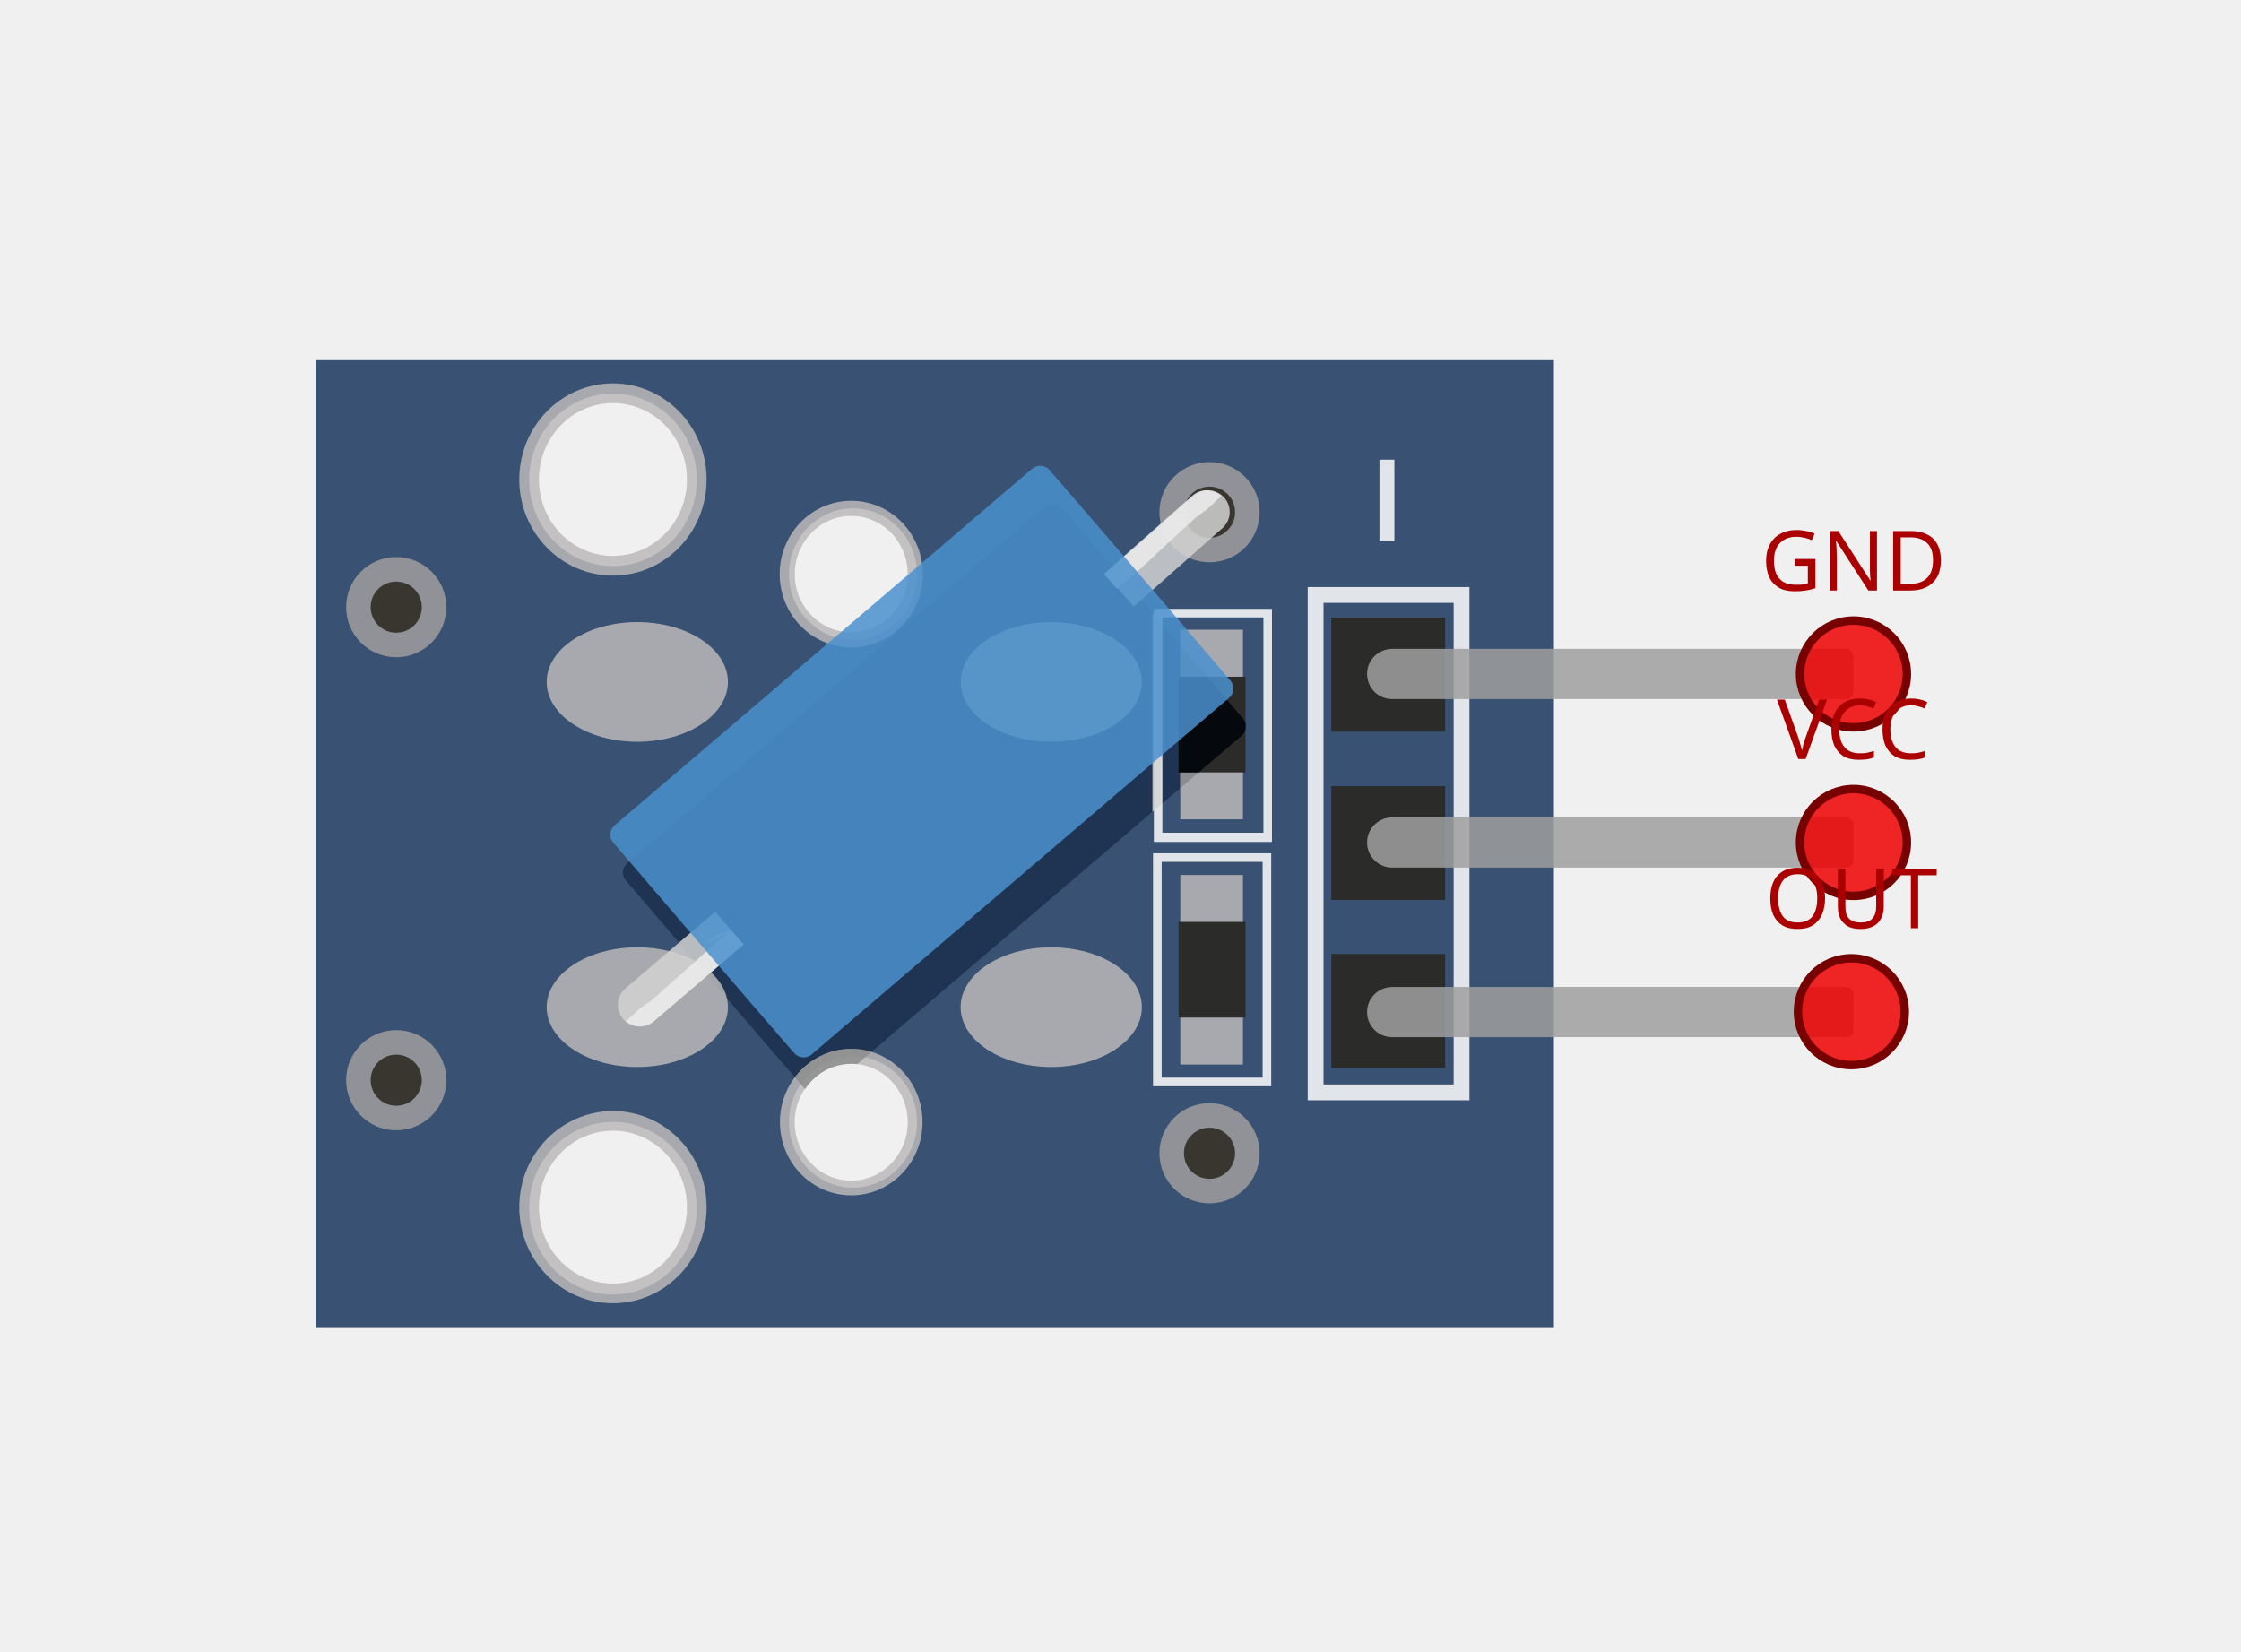
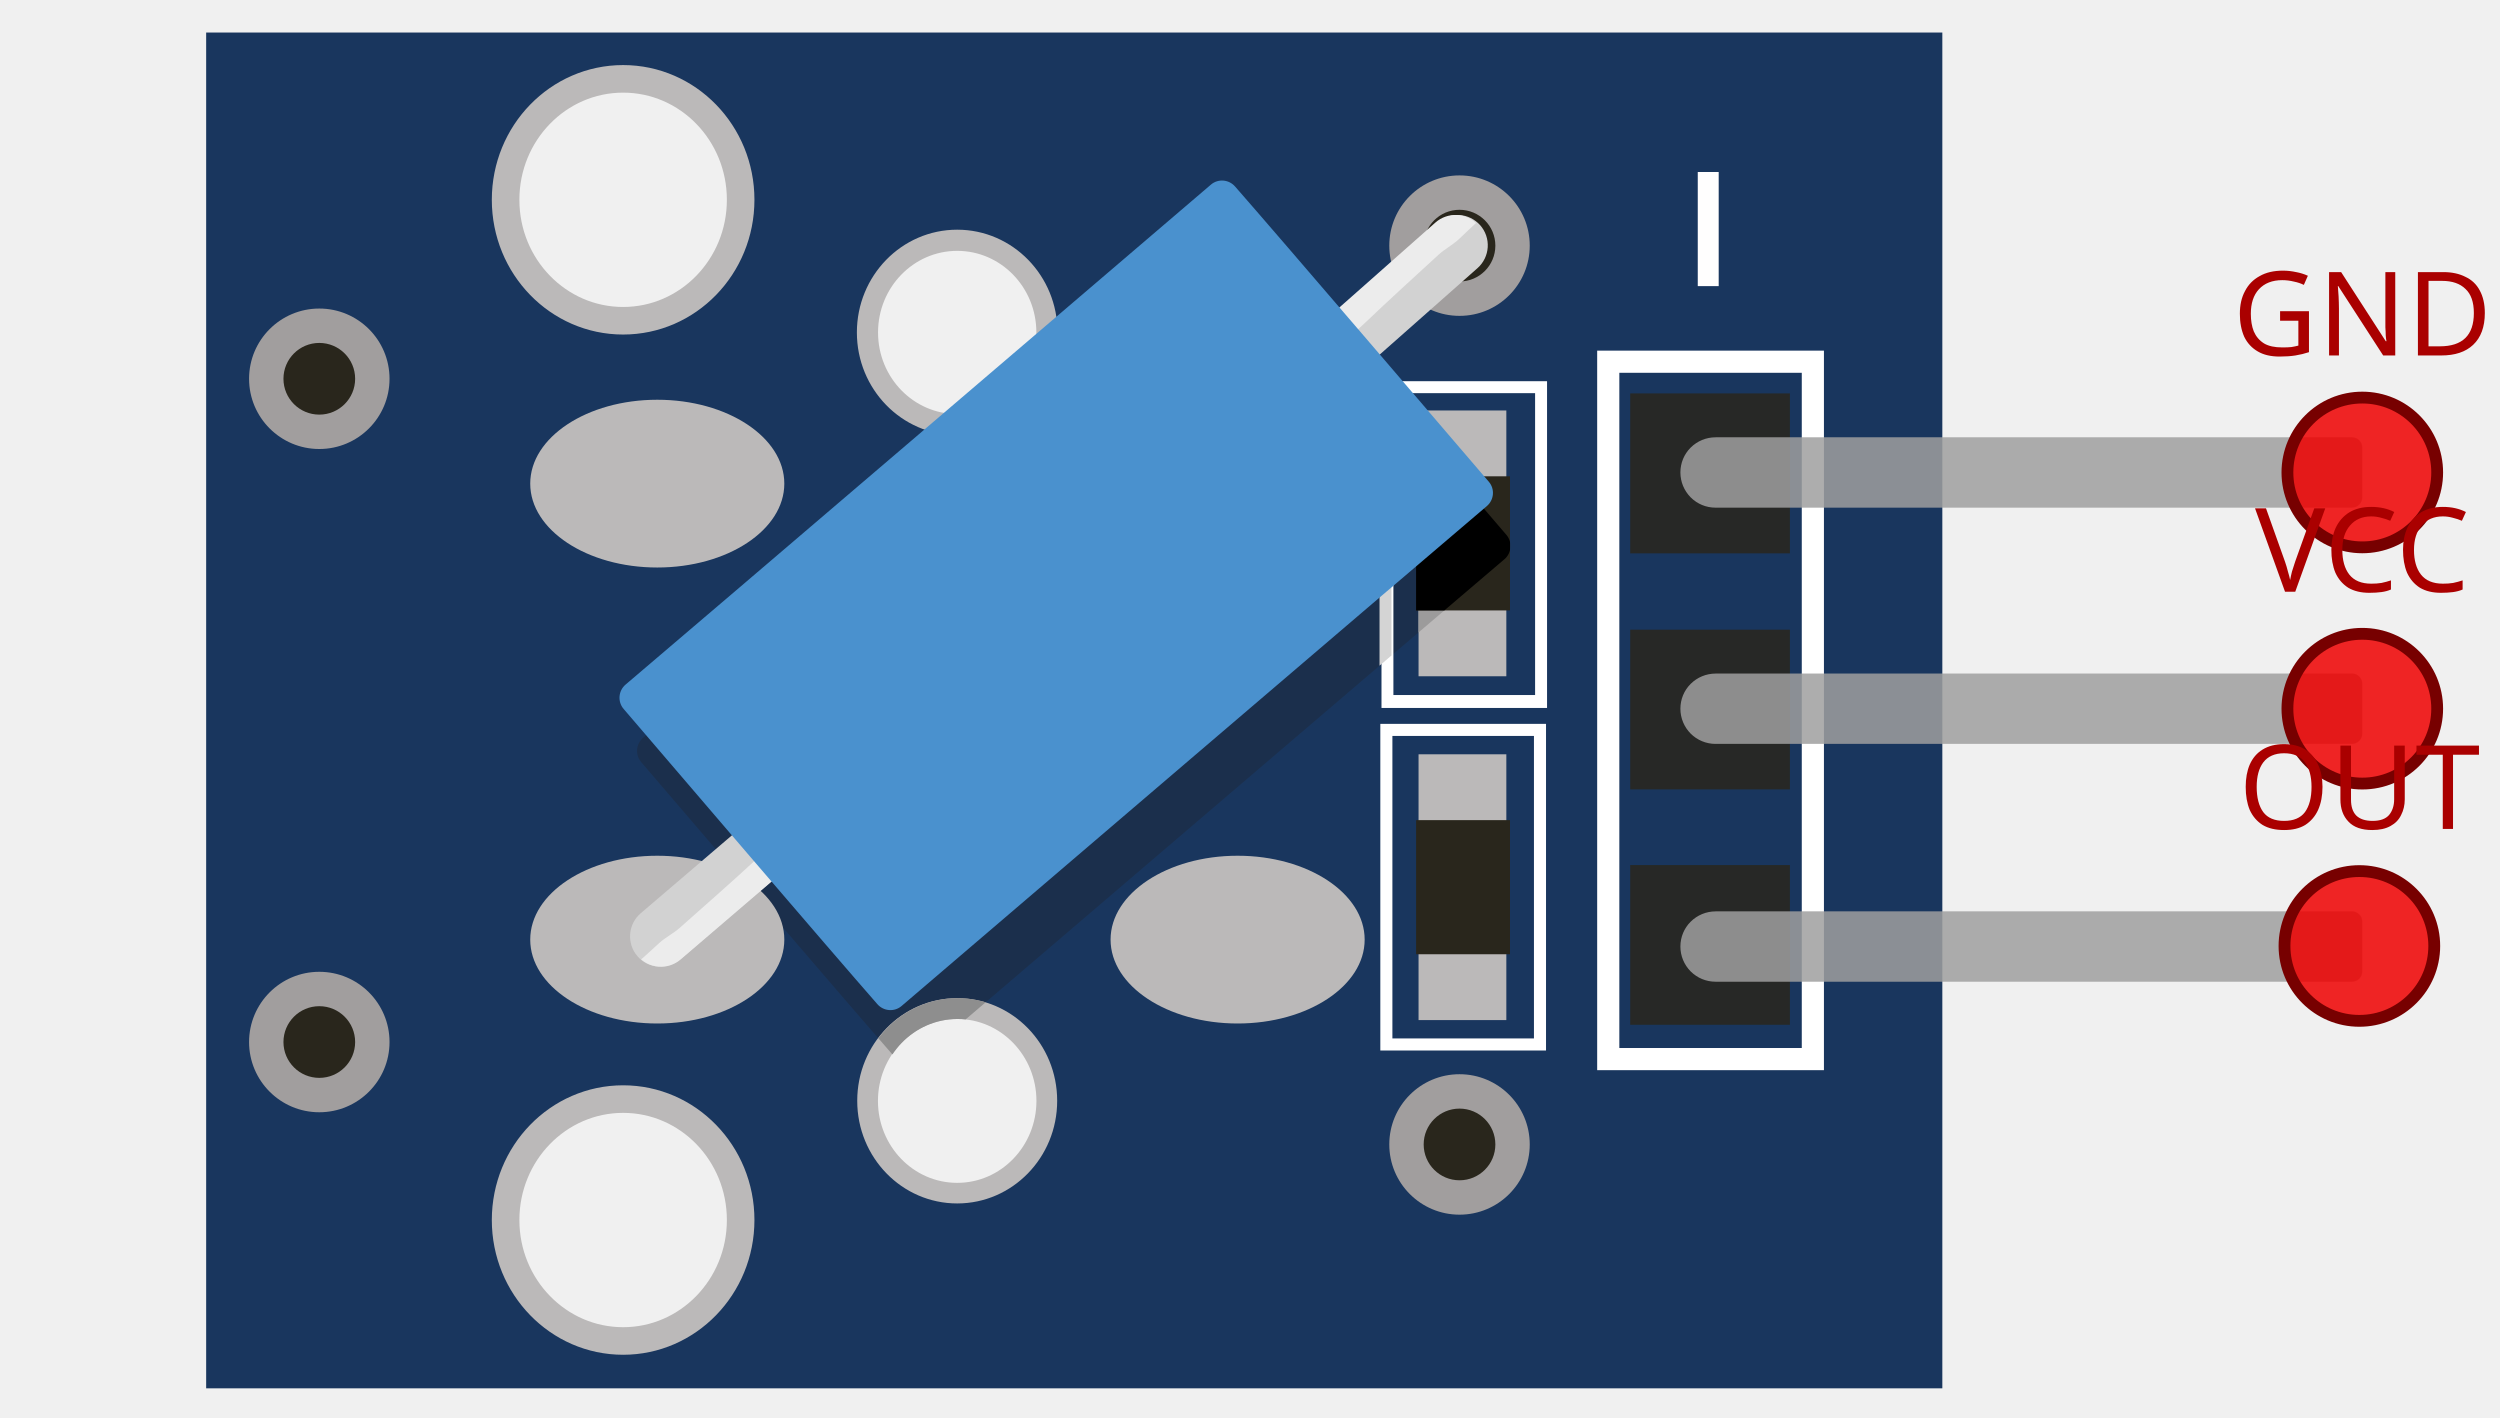
- <svg xmlns="http://www.w3.org/2000/svg" width="133" height="98" viewBox="0 0 133 98" version="1.1" id="svg68">
+ <svg xmlns="http://www.w3.org/2000/svg" width="105.829" height="60" viewBox="0 0 105.829 60" version="1.1" id="svg68">
  <defs id="defs68">
    <clipPath id="g">
      <path d="M 78.1,4.2 H 6.9 V 59.8 H 78.1 Z M 24,48 C 26.66,48 28.82,50.22 28.82,52.96 28.82,55.7 26.66,57.92 24,57.92 21.34,57.92 19.18,55.7 19.18,52.96 19.18,50.22 21.34,48 24,48 Z M 37.8,44.22 C 39.83,44.22 41.48,45.92 41.48,48 41.48,50.08 39.83,51.78 37.8,51.78 35.77,51.78 34.12,50.08 34.12,48 34.12,45.92 35.77,44.22 37.8,44.22 Z M 37.8,12.72 C 39.83,12.72 41.48,14.42 41.48,16.5 41.48,18.59 39.83,20.28 37.8,20.28 35.77,20.28 34.12,18.58 34.12,16.5 34.12,14.41 35.77,12.72 37.8,12.72 Z M 24,6.12 C 26.66,6.12 28.82,8.34 28.82,11.08 28.82,13.82 26.66,16.04 24,16.04 21.34,16.04 19.18,13.82 19.18,11.08 19.18,8.34 21.34,6.12 24,6.12 Z" id="path25" />
    </clipPath>
    <clipPath id="f">
      <path d="M 37.7,43.8 C 35.44,43.8 33.6,45.68 33.6,48.01 33.6,50.34 35.44,52.22 37.7,52.22 39.96,52.22 41.8,50.34 41.8,48.01 41.8,45.68 39.96,43.8 37.7,43.8 Z M 37.7,44.655 C 39.5,44.655 40.95,46.165 40.95,48.015 40.95,49.865 39.5,51.375 37.7,51.375 35.9,51.375 34.45,49.865 34.45,48.015 34.45,46.165 35.9,44.655 37.7,44.655 Z" id="path39" />
    </clipPath>
    <clipPath id="e">
      <path d="M 31.5,37.8 29.88,35.91 C 29.88,35.91 26.43,38.86 24.72,40.32 24.469,40.535 24.313,40.841 24.288,41.17 24.262,41.499 24.368,41.825 24.583,42.076 V 42.077 C 24.798,42.327 25.104,42.483 25.433,42.508 25.762,42.534 26.088,42.428 26.339,42.213 28.059,40.743 31.499,37.793 31.499,37.793 Z" id="path42" />
    </clipPath>
    <clipPath id="b">
      <path d="M 55,18.5 V 31.9 H 61.79 V 18.5 Z M 55.489,23.61 V 18.99 H 61.299 V 23.61 31.37 H 55.489 Z" id="path54" />
    </clipPath>
    <clipPath id="a">
      <path d="M 52.2,16.5 53.85,18.36 C 53.85,18.36 57.25,15.36 58.94,13.86 59.187,13.641 59.337,13.333 59.357,13.003 59.377,12.674 59.266,12.35 59.047,12.102 H 59.046 C 58.828,11.855 58.519,11.704 58.19,11.684 57.86,11.664 57.536,11.776 57.289,11.995 55.599,13.495 52.199,16.495 52.199,16.495 Z" id="path64" />
    </clipPath>
  </defs>
-   <g id="g72">
-     <path d="M 92.222,21.376 H 18.727 V 78.769 H 92.222 Z M 36.378,66.588 C 39.124,66.588 41.353,68.88 41.353,71.708 41.353,74.536 39.124,76.828 36.378,76.828 33.632,76.828 31.403,74.536 31.403,71.708 31.403,68.88 33.632,66.588 36.378,66.588 Z M 50.623,62.686 C 52.718,62.686 54.422,64.441 54.422,66.588 54.422,68.735 52.718,70.49 50.623,70.49 48.527,70.49 46.824,68.735 46.824,66.588 46.824,64.441 48.527,62.686 50.623,62.686 Z M 50.623,30.171 C 52.718,30.171 54.422,31.926 54.422,34.073 54.422,36.23 52.718,37.975 50.623,37.975 48.527,37.975 46.824,36.22 46.824,34.073 46.824,31.916 48.527,30.171 50.623,30.171 Z M 36.378,23.358 C 39.124,23.358 41.353,25.65 41.353,28.478 41.353,31.307 39.124,33.598 36.378,33.598 33.632,33.598 31.403,31.307 31.403,28.478 31.403,25.65 33.632,23.358 36.378,23.358 Z" fill="#19365e" id="path24" style="opacity:0.85;stroke-width:1.042" />
-     <g transform="matrix(1.032232,0,0,1.032232,11.62517,17.04109)" clip-path="url(#g)" id="g26" style="opacity:0.85;stroke-width:1.01">
-       <path d="M 49.8,12.7 C 49.544,12.401 49.095,12.366 48.8,12.622 45.5,15.442 28.1,30.322 24.8,33.122 24.501,33.377 24.466,33.827 24.722,34.122 26.552,36.262 33.272,44.112 35.122,46.222 35.377,46.521 35.827,46.556 36.122,46.3 39.422,43.48 56.822,28.6 60.122,25.8 60.421,25.545 60.456,25.095 60.201,24.8 58.371,22.66 51.651,14.81 49.801,12.7 Z" fill="#1b2f4c" id="path26" style="stroke-width:1.01" />
+   <path d="M 82.222,1.376 H 8.727 V 58.769 H 82.222 Z M 26.378,46.588 C 29.124,46.588 31.353,48.88 31.353,51.708 31.353,54.536 29.124,56.828 26.378,56.828 23.632,56.828 21.403,54.536 21.403,51.708 21.403,48.88 23.632,46.588 26.378,46.588 Z M 40.623,42.686 C 42.718,42.686 44.422,44.441 44.422,46.588 44.422,48.735 42.718,50.49 40.623,50.49 38.527,50.49 36.824,48.735 36.824,46.588 36.824,44.441 38.527,42.686 40.623,42.686 Z M 40.623,10.171 C 42.718,10.171 44.422,11.926 44.422,14.073 44.422,16.23 42.718,17.975 40.623,17.975 38.527,17.975 36.824,16.22 36.824,14.073 36.824,11.916 38.527,10.171 40.623,10.171 Z M 26.378,3.358 C 29.124,3.358 31.353,5.65 31.353,8.478 31.353,11.307 29.124,13.598 26.378,13.598 23.632,13.598 21.403,11.307 21.403,8.478 21.403,5.65 23.632,3.358 26.378,3.358 Z" fill="#19365e" id="path24" style="opacity:1;stroke-width:1.042" />
+   <g transform="matrix(1.032232,0,0,1.032232,1.625165,-2.958911)" clip-path="url(#g)" id="g26" style="opacity:1;stroke-width:1.01">
+     <path d="M 49.8,12.7 C 49.544,12.401 49.095,12.366 48.8,12.622 45.5,15.442 28.1,30.322 24.8,33.122 24.501,33.377 24.466,33.827 24.722,34.122 26.552,36.262 33.272,44.112 35.122,46.222 35.377,46.521 35.827,46.556 36.122,46.3 39.422,43.48 56.822,28.6 60.122,25.8 60.421,25.545 60.456,25.095 60.201,24.8 58.371,22.66 51.651,14.81 49.801,12.7 Z" fill="#1b2f4c" id="path26" style="stroke-width:1.01" />
+   </g>
+   <g fill="#bbb9b9" id="g29" style="opacity:1;stroke-width:1.01" transform="matrix(1.032232,0,0,1.032232,8.726923,1.376465)">
+     <ellipse cx="18.5" cy="18.5" rx="5.21" ry="3.44" id="ellipse26" style="stroke-width:1.01" />
+     <ellipse cx="42.3" cy="18.5" rx="5.21" ry="3.44" id="ellipse27" style="stroke-width:1.01" />
+     <ellipse cx="18.5" cy="37.2" rx="5.21" ry="3.44" id="ellipse28" style="stroke-width:1.01" />
+     <ellipse cx="42.3" cy="37.2" rx="5.21" ry="3.44" id="ellipse29" style="stroke-width:1.01" />
+   </g>
+   <path d="M 68.08,15.312 V 44.833 H 76.741 V 15.312 Z" fill="none" stroke="#ffffff" stroke-width="0.938px" id="path29" style="opacity:1" />
+   <g id="g71" transform="translate(-10,-20.05937)">
+     <path d="M 79.009,56.679 V 63.44 H 85.77 V 56.679 Z" id="path30" style="opacity:0.85;fill:#29261c;stroke-width:1.042" />
+     <path d="M 82.622,58.64 C 82.228,58.64 81.85,58.797 81.569,59.076 81.288,59.354 81.134,59.733 81.134,60.129 81.134,60.524 81.291,60.901 81.569,61.181 81.848,61.46 82.226,61.617 82.622,61.617 H 109.563 C 109.805,61.617 110,61.421 110,61.179 V 59.074 C 110,58.833 109.805,58.637 109.563,58.637 H 82.622 Z" id="path33" style="opacity:0.85;fill:#9f9f9f;stroke-width:1.042" />
+   </g>
+   <g id="g70" transform="translate(-10,-20.01059)">
+     <path d="M 79.009,46.666 V 53.427 H 85.77 V 46.666 Z" id="path31" style="opacity:0.85;fill:#29261c;stroke-width:1.042" />
+     <path d="M 82.622,48.524 C 82.228,48.524 81.85,48.681 81.569,48.96 81.288,49.238 81.134,49.617 81.134,50.013 81.134,50.408 81.291,50.785 81.569,51.066 81.848,51.344 82.226,51.501 82.622,51.501 H 109.563 C 109.805,51.501 110,51.305 110,51.063 V 48.958 C 110,48.717 109.805,48.521 109.563,48.521 H 82.622 Z" id="path34" style="opacity:0.85;fill:#9f9f9f;stroke-width:1.042" />
+   </g>
+   <g id="g69" transform="translate(-10,-20)">
+     <path d="M 79.009,36.654 V 43.425 H 85.77 V 36.654 Z" id="path32" style="opacity:0.85;fill:#29261c;stroke-width:1.042" />
+     <path d="M 82.622,38.512 C 82.228,38.512 81.85,38.668 81.569,38.947 81.288,39.226 81.134,39.604 81.134,40 V 40.001 C 81.134,40.395 81.291,40.773 81.569,41.054 81.848,41.335 82.226,41.49 82.622,41.49 H 109.563 C 109.805,41.49 110,41.294 110,41.053 V 38.947 C 110,38.706 109.805,38.51 109.563,38.51 H 82.622 Z" id="path35" style="opacity:0.85;fill:#9f9f9f;stroke-width:1.042" />
+   </g>
+   <g fill="#0e0f0d" stroke="#bbb9b9" stroke-linejoin="miter" stroke-width="1.847px" r="2.59" id="g38" transform="matrix(1.032232,0,0,1.032232,8.726923,1.376465)" style="opacity:0.85">
+     <circle cx="42.2" cy="18.4" id="circle35" r="0" style="stroke-width:1.847px" />
+     <circle cx="18.4" cy="18.4" id="circle36" r="0" style="stroke-width:1.847px" />
+     <circle cx="18.4" cy="37.1" id="circle37" r="0" style="stroke-width:1.847px" />
+     <circle cx="42.2" cy="37.1" id="circle38" r="0" style="stroke-width:1.847px" />
+   </g>
+   <ellipse cx="26.378" cy="51.646" rx="4.975" ry="5.12" fill="none" stroke="#bbb9b9" stroke-linejoin="miter" stroke-width="1.167px" id="ellipse38" style="opacity:1" />
+   <path d="M 40.52,42.253 C 38.187,42.253 36.288,44.193 36.288,46.599 36.288,49.004 38.187,50.944 40.52,50.944 42.853,50.944 44.752,49.004 44.752,46.599 44.752,44.193 42.853,42.253 40.52,42.253 Z M 40.52,43.135 C 42.378,43.135 43.874,44.694 43.874,46.604 43.874,48.513 42.378,50.072 40.52,50.072 38.662,50.072 37.165,48.513 37.165,46.604 37.165,44.694 38.662,43.135 40.52,43.135 Z" fill="#bbb9b9" id="path38" style="opacity:1;stroke-width:1.042" />
+   <g transform="matrix(1.032232,0,0,1.032232,1.625165,-2.958911)" clip-path="url(#f)" id="g40" style="opacity:1;stroke-width:1.01">
+     <path d="M 49.8,12.7 C 49.544,12.401 49.095,12.366 48.8,12.622 45.5,15.442 28.1,30.322 24.8,33.122 24.501,33.377 24.466,33.827 24.722,34.122 26.552,36.262 33.272,44.112 35.122,46.222 35.377,46.521 35.827,46.556 36.122,46.3 39.422,43.48 56.822,28.6 60.122,25.8 60.421,25.545 60.456,25.095 60.201,24.8 58.371,22.66 51.651,14.81 49.801,12.7 Z" fill="#8e8e8e" id="path40" style="stroke-width:1.01" />
+   </g>
+   <ellipse cx="40.52" cy="14.073" rx="3.799" ry="3.902" fill="none" stroke="#bbb9b9" stroke-linejoin="miter" stroke-width="0.896px" id="ellipse40" style="opacity:1" />
+   <ellipse cx="26.378" cy="8.458" rx="4.975" ry="5.12" fill="none" stroke="#bbb9b9" stroke-linejoin="miter" stroke-width="1.167px" id="ellipse41" style="opacity:1" />
+   <path d="M 34.12,36.059 32.448,34.109 C 32.448,34.109 28.886,37.154 27.121,38.661 26.862,38.883 26.701,39.198 26.675,39.538 26.649,39.878 26.758,40.214 26.98,40.473 V 40.474 C 27.202,40.732 27.518,40.893 27.857,40.919 28.197,40.946 28.533,40.837 28.792,40.615 30.568,39.097 34.119,36.052 34.119,36.052 Z" fill="#d2d2d2" id="path41" style="opacity:1;stroke-width:1.042" />
+   <g transform="matrix(1.032232,0,0,1.032232,1.625165,-2.958911)" clip-path="url(#e)" id="g43" style="opacity:1;stroke-width:1.01">
+     <path d="M 31,36.9 C 30.811,36.925 30.699,37.085 30.551,37.194 30.133,37.503 29.743,37.829 29.361,38.179 28.361,39.106 27.331,39.999 26.311,40.909 26.052,41.14 25.735,41.297 25.475,41.526 24.888,42.043 24.345,42.666 23.565,42.876 23.476,42.901 23.315,43 23.231,43 23.174,43 23.343,42.994 23.399,43 23.492,43.009 23.578,43.032 23.674,43.037 24.016,43.054 24.375,43.053 24.714,43.032 25.708,42.97 26.764,42.613 27.724,42.357 29.264,41.946 30.624,41.347 31.814,40.237 32.334,39.751 32.752,39.157 33.194,38.597 33.776,37.874 34.294,37.127 34.604,36.247 34.622,36.195 34.278,36.141 34.239,36.133 33.767,36.038 33.328,36.01 32.839,36.01 32.184,36.01 31.399,36.636 30.839,36.904 30.427,37.1 29.589,37.347 29.279,37.77" fill="#ececec" id="path43" style="stroke-width:1.01" />
+   </g>
+   <g transform="matrix(1.032232,0,0,1.032232,1.625165,-2.958911)" id="g45" style="opacity:1;stroke-width:1.01">
+     <path d="M 56.6,33.8 V 44.7 H 60.2 V 33.8 Z" fill="#bbb9b9" id="path44" style="stroke-width:1.01" />
+     <path d="M 56.5,36.5 V 42 H 60.35 V 36.5 Z" fill="#29261c" id="path45" style="stroke-width:1.01" />
+   </g>
+   <g transform="matrix(1.032232,0,0,1.032232,1.625165,-2.958911)" id="g52" style="opacity:1;stroke-width:1.01">
+     <path d="M 56.6,19.7 V 30.6 H 60.2 V 19.7 Z" fill="#bbb9b9" id="path46" style="stroke-width:1.01" />
+     <clipPath id="d">
+       <path d="M 56.6,19.7 V 30.6 H 60.2 V 19.7 Z" id="path47" />
+     </clipPath>
+     <g clip-path="url(#d)" id="g48" style="stroke-width:1.01">
+       <path d="M 49.8,12.7 C 49.544,12.401 49.095,12.366 48.8,12.622 45.5,15.442 28.1,30.322 24.8,33.122 24.501,33.377 24.466,33.827 24.722,34.122 26.552,36.262 33.272,44.112 35.122,46.222 35.377,46.521 35.827,46.556 36.122,46.3 39.422,43.48 56.822,28.6 60.122,25.8 60.421,25.545 60.456,25.095 60.201,24.8 58.371,22.66 51.651,14.81 49.801,12.7 Z" fill="#9c9b9b" id="path48" style="stroke-width:1.01" />
    </g>
-     <g fill="#bbb9b9" id="g29" style="opacity:0.85;stroke-width:1.01" transform="matrix(1.032232,0,0,1.032232,18.72692,21.37646)">
-       <ellipse cx="18.5" cy="18.5" rx="5.21" ry="3.44" id="ellipse26" style="stroke-width:1.01" />
-       <ellipse cx="42.3" cy="18.5" rx="5.21" ry="3.44" id="ellipse27" style="stroke-width:1.01" />
-       <ellipse cx="18.5" cy="37.2" rx="5.21" ry="3.44" id="ellipse28" style="stroke-width:1.01" />
-       <ellipse cx="42.3" cy="37.2" rx="5.21" ry="3.44" id="ellipse29" style="stroke-width:1.01" />
-     </g>
-     <path d="M 78.08,35.312 V 64.833 H 86.741 V 35.312 Z" fill="none" stroke="#ffffff" stroke-width="0.938px" id="path29" style="opacity:0.85" />
-     <g id="g71" transform="translate(0,-0.0593705)">
-       <path d="M 79.009,56.679 V 63.44 H 85.77 V 56.679 Z" id="path30" style="opacity:0.85;fill:#29261c;stroke-width:1.042" />
-       <path d="M 82.622,58.64 C 82.228,58.64 81.85,58.797 81.569,59.076 81.288,59.354 81.134,59.733 81.134,60.129 81.134,60.524 81.291,60.901 81.569,61.181 81.848,61.46 82.226,61.617 82.622,61.617 H 109.563 C 109.805,61.617 110,61.421 110,61.179 V 59.074 C 110,58.833 109.805,58.637 109.563,58.637 H 82.622 Z" id="path33" style="opacity:0.85;fill:#9f9f9f;stroke-width:1.042" />
-     </g>
-     <g id="g70" transform="translate(0,-0.01058897)">
-       <path d="M 79.009,46.666 V 53.427 H 85.77 V 46.666 Z" id="path31" style="opacity:0.85;fill:#29261c;stroke-width:1.042" />
-       <path d="M 82.622,48.524 C 82.228,48.524 81.85,48.681 81.569,48.96 81.288,49.238 81.134,49.617 81.134,50.013 81.134,50.408 81.291,50.785 81.569,51.066 81.848,51.344 82.226,51.501 82.622,51.501 H 109.563 C 109.805,51.501 110,51.305 110,51.063 V 48.958 C 110,48.717 109.805,48.521 109.563,48.521 H 82.622 Z" id="path34" style="opacity:0.85;fill:#9f9f9f;stroke-width:1.042" />
-     </g>
-     <g id="g69">
-       <path d="M 79.009,36.654 V 43.425 H 85.77 V 36.654 Z" id="path32" style="opacity:0.85;fill:#29261c;stroke-width:1.042" />
-       <path d="M 82.622,38.512 C 82.228,38.512 81.85,38.668 81.569,38.947 81.288,39.226 81.134,39.604 81.134,40 V 40.001 C 81.134,40.395 81.291,40.773 81.569,41.054 81.848,41.335 82.226,41.49 82.622,41.49 H 109.563 C 109.805,41.49 110,41.294 110,41.053 V 38.947 C 110,38.706 109.805,38.51 109.563,38.51 H 82.622 Z" id="path35" style="opacity:0.85;fill:#9f9f9f;stroke-width:1.042" />
-     </g>
-     <g fill="#0e0f0d" stroke="#bbb9b9" stroke-linejoin="miter" stroke-width="1.847px" r="2.59" id="g38" transform="matrix(1.032232,0,0,1.032232,18.72692,21.37646)" style="opacity:0.85">
-       <circle cx="42.2" cy="18.4" id="circle35" r="0" style="stroke-width:1.847px" />
-       <circle cx="18.4" cy="18.4" id="circle36" r="0" style="stroke-width:1.847px" />
-       <circle cx="18.4" cy="37.1" id="circle37" r="0" style="stroke-width:1.847px" />
-       <circle cx="42.2" cy="37.1" id="circle38" r="0" style="stroke-width:1.847px" />
-     </g>
-     <ellipse cx="36.378" cy="71.646" rx="4.975" ry="5.12" fill="none" stroke="#bbb9b9" stroke-linejoin="miter" stroke-width="1.167px" id="ellipse38" style="opacity:0.85" />
-     <path d="M 50.52,62.253 C 48.187,62.253 46.288,64.193 46.288,66.599 46.288,69.004 48.187,70.944 50.52,70.944 52.853,70.944 54.752,69.004 54.752,66.599 54.752,64.193 52.853,62.253 50.52,62.253 Z M 50.52,63.135 C 52.378,63.135 53.874,64.694 53.874,66.604 53.874,68.513 52.378,70.072 50.52,70.072 48.662,70.072 47.165,68.513 47.165,66.604 47.165,64.694 48.662,63.135 50.52,63.135 Z" fill="#bbb9b9" id="path38" style="opacity:0.85;stroke-width:1.042" />
-     <g transform="matrix(1.032232,0,0,1.032232,11.62517,17.04109)" clip-path="url(#f)" id="g40" style="opacity:0.85;stroke-width:1.01">
-       <path d="M 49.8,12.7 C 49.544,12.401 49.095,12.366 48.8,12.622 45.5,15.442 28.1,30.322 24.8,33.122 24.501,33.377 24.466,33.827 24.722,34.122 26.552,36.262 33.272,44.112 35.122,46.222 35.377,46.521 35.827,46.556 36.122,46.3 39.422,43.48 56.822,28.6 60.122,25.8 60.421,25.545 60.456,25.095 60.201,24.8 58.371,22.66 51.651,14.81 49.801,12.7 Z" fill="#8e8e8e" id="path40" style="stroke-width:1.01" />
-     </g>
-     <ellipse cx="50.52" cy="34.073" rx="3.799" ry="3.902" fill="none" stroke="#bbb9b9" stroke-linejoin="miter" stroke-width="0.896px" id="ellipse40" style="opacity:0.85" />
-     <ellipse cx="36.378" cy="28.458" rx="4.975" ry="5.12" fill="none" stroke="#bbb9b9" stroke-linejoin="miter" stroke-width="1.167px" id="ellipse41" style="opacity:0.85" />
-     <path d="M 44.12,56.059 42.448,54.109 C 42.448,54.109 38.886,57.154 37.121,58.661 36.862,58.883 36.701,59.198 36.675,59.538 36.649,59.878 36.758,60.214 36.98,60.473 V 60.474 C 37.202,60.732 37.518,60.893 37.857,60.919 38.197,60.946 38.533,60.837 38.792,60.615 40.568,59.097 44.119,56.052 44.119,56.052 Z" fill="#d2d2d2" id="path41" style="opacity:0.85;stroke-width:1.042" />
-     <g transform="matrix(1.032232,0,0,1.032232,11.62517,17.04109)" clip-path="url(#e)" id="g43" style="opacity:0.85;stroke-width:1.01">
-       <path d="M 31,36.9 C 30.811,36.925 30.699,37.085 30.551,37.194 30.133,37.503 29.743,37.829 29.361,38.179 28.361,39.106 27.331,39.999 26.311,40.909 26.052,41.14 25.735,41.297 25.475,41.526 24.888,42.043 24.345,42.666 23.565,42.876 23.476,42.901 23.315,43 23.231,43 23.174,43 23.343,42.994 23.399,43 23.492,43.009 23.578,43.032 23.674,43.037 24.016,43.054 24.375,43.053 24.714,43.032 25.708,42.97 26.764,42.613 27.724,42.357 29.264,41.946 30.624,41.347 31.814,40.237 32.334,39.751 32.752,39.157 33.194,38.597 33.776,37.874 34.294,37.127 34.604,36.247 34.622,36.195 34.278,36.141 34.239,36.133 33.767,36.038 33.328,36.01 32.839,36.01 32.184,36.01 31.399,36.636 30.839,36.904 30.427,37.1 29.589,37.347 29.279,37.77" fill="#ececec" id="path43" style="stroke-width:1.01" />
-     </g>
-     <g transform="matrix(1.032232,0,0,1.032232,11.62517,17.04109)" id="g45" style="opacity:0.85;stroke-width:1.01">
-       <path d="M 56.6,33.8 V 44.7 H 60.2 V 33.8 Z" fill="#bbb9b9" id="path44" style="stroke-width:1.01" />
-       <path d="M 56.5,36.5 V 42 H 60.35 V 36.5 Z" fill="#29261c" id="path45" style="stroke-width:1.01" />
-     </g>
-     <g transform="matrix(1.032232,0,0,1.032232,11.62517,17.04109)" id="g52" style="opacity:0.85;stroke-width:1.01">
-       <path d="M 56.6,19.7 V 30.6 H 60.2 V 19.7 Z" fill="#bbb9b9" id="path46" style="stroke-width:1.01" />
-       <clipPath id="d">
-         <path d="M 56.6,19.7 V 30.6 H 60.2 V 19.7 Z" id="path47" />
-       </clipPath>
-       <g clip-path="url(#d)" id="g48" style="stroke-width:1.01">
-         <path d="M 49.8,12.7 C 49.544,12.401 49.095,12.366 48.8,12.622 45.5,15.442 28.1,30.322 24.8,33.122 24.501,33.377 24.466,33.827 24.722,34.122 26.552,36.262 33.272,44.112 35.122,46.222 35.377,46.521 35.827,46.556 36.122,46.3 39.422,43.48 56.822,28.6 60.122,25.8 60.421,25.545 60.456,25.095 60.201,24.8 58.371,22.66 51.651,14.81 49.801,12.7 Z" fill="#9c9b9b" id="path48" style="stroke-width:1.01" />
-       </g>
-       <path d="M 56.5,22.4 V 27.9 H 60.35 V 22.4 Z" fill="#29261c" id="path49" style="stroke-width:1.01" />
-       <clipPath id="c">
-         <path d="M 56.5,22.4 V 27.9 H 60.35 V 22.4 Z" id="path50" />
-       </clipPath>
-       <g clip-path="url(#c)" id="g51" style="stroke-width:1.01">
-         <path d="M 49.8,12.7 C 49.544,12.401 49.095,12.366 48.8,12.622 45.5,15.442 28.1,30.322 24.8,33.122 24.501,33.377 24.466,33.827 24.722,34.122 26.552,36.262 33.272,44.112 35.122,46.222 35.377,46.521 35.827,46.556 36.122,46.3 39.422,43.48 56.822,28.6 60.122,25.8 60.421,25.545 60.456,25.095 60.201,24.8 58.371,22.66 51.651,14.81 49.801,12.7 Z" id="path51" style="stroke-width:1.01" />
-       </g>
-     </g>
-     <path d="M 75.19,50.898 V 64.214 H 68.687 V 50.898 Z" fill="none" stroke="#ffffff" stroke-linejoin="miter" stroke-width="0.511px" id="path52" style="opacity:0.85" />
-     <path d="M 68.481,36.137 V 49.969 H 75.489 V 36.137 Z M 68.985,41.412 V 36.643 H 74.983 V 41.412 49.422 H 68.985 Z" fill="#ffffff" id="path53" style="opacity:0.85;stroke-width:1.042" />
-     <g transform="matrix(1.032232,0,0,1.032232,11.62517,17.04109)" clip-path="url(#b)" id="g55" style="opacity:0.85;stroke-width:1.01">
-       <path d="M 49.8,12.7 C 49.544,12.401 49.095,12.366 48.8,12.622 45.5,15.442 28.1,30.322 24.8,33.122 24.501,33.377 24.466,33.827 24.722,34.122 26.552,36.262 33.272,44.112 35.122,46.222 35.377,46.521 35.827,46.556 36.122,46.3 39.422,43.48 56.822,28.6 60.122,25.8 60.421,25.545 60.456,25.095 60.201,24.8 58.371,22.66 51.651,14.81 49.801,12.7 Z" fill="#d4d4d4" id="path55" style="stroke-width:1.01" />
-     </g>
-     <path d="M 82.312,32.112 V 27.281" fill="none" stroke="#fffefe" stroke-linejoin="miter" stroke-width="0.886px" id="path56" style="opacity:0.85" />
-     <g fill="#a19e9e" id="g59" style="opacity:0.85;stroke-width:1.01" transform="matrix(1.032232,0,0,1.032232,18.72692,21.37646)">
-       <circle cx="4.64" cy="41.4" r="2.88" id="circle56" style="stroke-width:1.01" />
-       <circle cx="4.64" cy="14.2" r="2.88" id="circle57" style="stroke-width:1.01" />
-       <circle cx="51.4" cy="8.74" r="2.88" id="circle58" style="stroke-width:1.01" />
-       <circle cx="51.4" cy="45.6" r="2.88" id="circle59" style="stroke-width:1.01" />
-     </g>
-     <g fill="#29261c" id="g63" style="opacity:0.85;stroke-width:1.01" transform="matrix(1.032232,0,0,1.032232,18.72692,21.37646)">
-       <circle cx="51.4" cy="45.6" r="1.47" id="circle60" style="stroke-width:1.01" />
-       <circle cx="4.64" cy="41.4" r="1.47" id="circle61" style="stroke-width:1.01" />
-       <circle cx="4.64" cy="14.2" r="1.47" id="circle62" style="stroke-width:1.01" />
-       <circle cx="51.4" cy="8.74" r="1.47" id="circle63" style="stroke-width:1.01" />
-     </g>
-     <path d="M 65.59,34.073 67.293,35.993 C 67.293,35.993 70.803,32.896 72.548,31.348 72.802,31.122 72.957,30.804 72.978,30.463 72.999,30.124 72.884,29.789 72.658,29.533 H 72.657 C 72.432,29.278 72.113,29.122 71.773,29.102 71.433,29.081 71.098,29.197 70.843,29.423 69.099,30.971 65.589,34.068 65.589,34.068 Z" fill="#d2d2d2" id="path63" style="opacity:0.85;stroke-width:1.042" />
-     <g transform="matrix(1.032232,0,0,1.032232,11.62517,17.04109)" clip-path="url(#a)" id="g65" style="opacity:0.85;stroke-width:1.01">
-       <path d="M 52.8,17.4 C 52.988,17.372 53.097,17.21 53.244,17.098 53.657,16.782 54.041,16.45 54.414,16.098 55.4,15.155 56.414,14.238 57.414,13.318 57.669,13.083 57.983,12.92 58.239,12.688 58.818,12.161 59.349,11.528 60.129,11.308 60.217,11.282 60.377,11.181 60.461,11.179 60.518,11.178 60.349,11.187 60.293,11.182 60.2,11.175 60.113,11.152 60.017,11.149 59.675,11.138 59.316,11.145 58.977,11.172 57.984,11.251 56.937,11.625 55.987,11.897 54.457,12.334 53.097,12.957 51.937,14.087 51.425,14.581 51.017,15.187 50.577,15.747 50.008,16.48 49.497,17.237 49.207,18.117 49.19,18.17 49.535,18.218 49.574,18.225 50.048,18.313 50.487,18.332 50.974,18.324 51.628,18.313 52.394,17.675 52.954,17.397" fill="#ececec" id="path65" style="stroke-width:1.01" />
-     </g>
-     <path d="M 62.287,27.9 C 62.023,27.592 61.559,27.555 61.255,27.82 57.849,30.731 39.888,46.09 36.481,48.98 36.173,49.244 36.137,49.708 36.401,50.013 38.29,52.222 45.226,60.325 47.136,62.503 47.4,62.811 47.865,62.847 48.168,62.583 51.575,59.672 69.535,44.313 72.942,41.422 73.25,41.158 73.287,40.695 73.022,40.39 71.133,38.181 64.197,30.078 62.287,27.9 Z" fill="#4a91ce" id="path66" style="opacity:0.85;stroke-width:1.042" />
-     <g id="g66" style="stroke-width:1.01" transform="matrix(0.9905309,0,0,0.9905309,-0.6125871,1.616926)">
-       <circle id="pin-GND" cx="111.67" cy="38.75" r="3.2" fill="#ee0000" fill-opacity="0.85" stroke="#770000" stroke-width="0.505" />
-       <text x="111.67" y="33.75" font-size="5px" fill="#aa0000" text-anchor="middle" font-family="sans-serif" id="text66" style="stroke-width:1.01">GND</text>
-     </g>
-     <g id="g67" style="stroke-width:1.01" transform="matrix(0.9905309,0,0,0.9905309,-0.6125871,1.503607)">
-       <circle id="pin-VCC" cx="111.67" cy="48.96" r="3.2" fill="#ee0000" fill-opacity="0.85" stroke="#770000" stroke-width="0.505" />
-       <text x="111.67" y="43.96" font-size="5px" fill="#aa0000" text-anchor="middle" font-family="sans-serif" id="text67" style="stroke-width:1.01">VCC</text>
-     </g>
-     <g id="g68" style="stroke-width:1.01" transform="matrix(0.9905309,0,0,0.9905309,-0.7364063,1.543705)">
-       <circle id="pin-OUT" cx="111.67" cy="59.06" r="3.2" fill="#ee0000" fill-opacity="0.85" stroke="#770000" stroke-width="0.505" />
-       <text x="111.67" y="54.06" font-size="5px" fill="#aa0000" text-anchor="middle" font-family="sans-serif" id="text68" style="stroke-width:1.01">OUT</text>
+     <path d="M 56.5,22.4 V 27.9 H 60.35 V 22.4 Z" fill="#29261c" id="path49" style="stroke-width:1.01" />
+     <clipPath id="c">
+       <path d="M 56.5,22.4 V 27.9 H 60.35 V 22.4 Z" id="path50" />
+     </clipPath>
+     <g clip-path="url(#c)" id="g51" style="stroke-width:1.01">
+       <path d="M 49.8,12.7 C 49.544,12.401 49.095,12.366 48.8,12.622 45.5,15.442 28.1,30.322 24.8,33.122 24.501,33.377 24.466,33.827 24.722,34.122 26.552,36.262 33.272,44.112 35.122,46.222 35.377,46.521 35.827,46.556 36.122,46.3 39.422,43.48 56.822,28.6 60.122,25.8 60.421,25.545 60.456,25.095 60.201,24.8 58.371,22.66 51.651,14.81 49.801,12.7 Z" id="path51" style="stroke-width:1.01" />
    </g>
  </g>
+   <path d="M 65.19,30.898 V 44.214 H 58.687 V 30.898 Z" fill="none" stroke="#ffffff" stroke-linejoin="miter" stroke-width="0.511px" id="path52" style="opacity:1" />
+   <path d="M 58.481,16.137 V 29.969 H 65.489 V 16.137 Z M 58.985,21.412 V 16.643 H 64.983 V 21.412 29.422 H 58.985 Z" fill="#ffffff" id="path53" style="opacity:1;stroke-width:1.042" />
+   <g transform="matrix(1.032232,0,0,1.032232,1.625165,-2.958911)" clip-path="url(#b)" id="g55" style="opacity:1;stroke-width:1.01">
+     <path d="M 49.8,12.7 C 49.544,12.401 49.095,12.366 48.8,12.622 45.5,15.442 28.1,30.322 24.8,33.122 24.501,33.377 24.466,33.827 24.722,34.122 26.552,36.262 33.272,44.112 35.122,46.222 35.377,46.521 35.827,46.556 36.122,46.3 39.422,43.48 56.822,28.6 60.122,25.8 60.421,25.545 60.456,25.095 60.201,24.8 58.371,22.66 51.651,14.81 49.801,12.7 Z" fill="#d4d4d4" id="path55" style="stroke-width:1.01" />
+   </g>
+   <path d="M 72.312,12.112 V 7.281" fill="none" stroke="#fffefe" stroke-linejoin="miter" stroke-width="0.886px" id="path56" style="opacity:1" />
+   <g fill="#a19e9e" id="g59" style="opacity:1;stroke-width:1.01" transform="matrix(1.032232,0,0,1.032232,8.726923,1.376465)">
+     <circle cx="4.64" cy="41.4" r="2.88" id="circle56" style="stroke-width:1.01" />
+     <circle cx="4.64" cy="14.2" r="2.88" id="circle57" style="stroke-width:1.01" />
+     <circle cx="51.4" cy="8.74" r="2.88" id="circle58" style="stroke-width:1.01" />
+     <circle cx="51.4" cy="45.6" r="2.88" id="circle59" style="stroke-width:1.01" />
+   </g>
+   <g fill="#29261c" id="g63" style="opacity:1;stroke-width:1.01" transform="matrix(1.032232,0,0,1.032232,8.726923,1.376465)">
+     <circle cx="51.4" cy="45.6" r="1.47" id="circle60" style="stroke-width:1.01" />
+     <circle cx="4.64" cy="41.4" r="1.47" id="circle61" style="stroke-width:1.01" />
+     <circle cx="4.64" cy="14.2" r="1.47" id="circle62" style="stroke-width:1.01" />
+     <circle cx="51.4" cy="8.74" r="1.47" id="circle63" style="stroke-width:1.01" />
+   </g>
+   <path d="M 55.59,14.073 57.293,15.993 C 57.293,15.993 60.803,12.896 62.548,11.348 62.802,11.122 62.957,10.804 62.978,10.463 62.999,10.124 62.884,9.789 62.658,9.533 H 62.657 C 62.432,9.278 62.113,9.122 61.773,9.102 61.433,9.081 61.098,9.197 60.843,9.423 59.099,10.971 55.589,14.068 55.589,14.068 Z" fill="#d2d2d2" id="path63" style="opacity:1;stroke-width:1.042" />
+   <g transform="matrix(1.032232,0,0,1.032232,1.625165,-2.958911)" clip-path="url(#a)" id="g65" style="opacity:1;stroke-width:1.01">
+     <path d="M 52.8,17.4 C 52.988,17.372 53.097,17.21 53.244,17.098 53.657,16.782 54.041,16.45 54.414,16.098 55.4,15.155 56.414,14.238 57.414,13.318 57.669,13.083 57.983,12.92 58.239,12.688 58.818,12.161 59.349,11.528 60.129,11.308 60.217,11.282 60.377,11.181 60.461,11.179 60.518,11.178 60.349,11.187 60.293,11.182 60.2,11.175 60.113,11.152 60.017,11.149 59.675,11.138 59.316,11.145 58.977,11.172 57.984,11.251 56.937,11.625 55.987,11.897 54.457,12.334 53.097,12.957 51.937,14.087 51.425,14.581 51.017,15.187 50.577,15.747 50.008,16.48 49.497,17.237 49.207,18.117 49.19,18.17 49.535,18.218 49.574,18.225 50.048,18.313 50.487,18.332 50.974,18.324 51.628,18.313 52.394,17.675 52.954,17.397" fill="#ececec" id="path65" style="stroke-width:1.01" />
+   </g>
+   <path d="M 52.287,7.9 C 52.023,7.592 51.559,7.555 51.255,7.82 47.849,10.731 29.888,26.09 26.481,28.98 26.173,29.244 26.137,29.708 26.401,30.013 28.29,32.222 35.226,40.325 37.136,42.503 37.4,42.811 37.865,42.847 38.168,42.583 41.575,39.672 59.535,24.313 62.942,21.422 63.25,21.158 63.287,20.695 63.022,20.39 61.133,18.181 54.197,10.078 52.287,7.9 Z" fill="#4a91ce" id="path66" style="opacity:1;stroke-width:1.042" />
+   <g id="g66" style="stroke-width:1.01" transform="matrix(0.9905309,0,0,0.9905309,-10.61259,-18.38307)">
+     <circle id="pin-GND" cx="111.67" cy="38.75" r="3.2" fill="#ee0000" fill-opacity="0.85" stroke="#770000" stroke-width="0.505" />
+     <text x="111.67" y="33.75" font-size="5px" fill="#aa0000" text-anchor="middle" font-family="sans-serif" id="text66" style="stroke-width:1.01">GND</text>
+   </g>
+   <g id="g67" style="stroke-width:1.01" transform="matrix(0.9905309,0,0,0.9905309,-10.61259,-18.49639)">
+     <circle id="pin-VCC" cx="111.67" cy="48.96" r="3.2" fill="#ee0000" fill-opacity="0.85" stroke="#770000" stroke-width="0.505" />
+     <text x="111.67" y="43.96" font-size="5px" fill="#aa0000" text-anchor="middle" font-family="sans-serif" id="text67" style="stroke-width:1.01">VCC</text>
+   </g>
+   <g id="g68" style="stroke-width:1.01" transform="matrix(0.9905309,0,0,0.9905309,-10.73641,-18.4563)">
+     <circle id="pin-OUT" cx="111.67" cy="59.06" r="3.2" fill="#ee0000" fill-opacity="0.85" stroke="#770000" stroke-width="0.505" />
+     <text x="111.67" y="54.06" font-size="5px" fill="#aa0000" text-anchor="middle" font-family="sans-serif" id="text68" style="stroke-width:1.01">OUT</text>
+   </g>
</svg>
